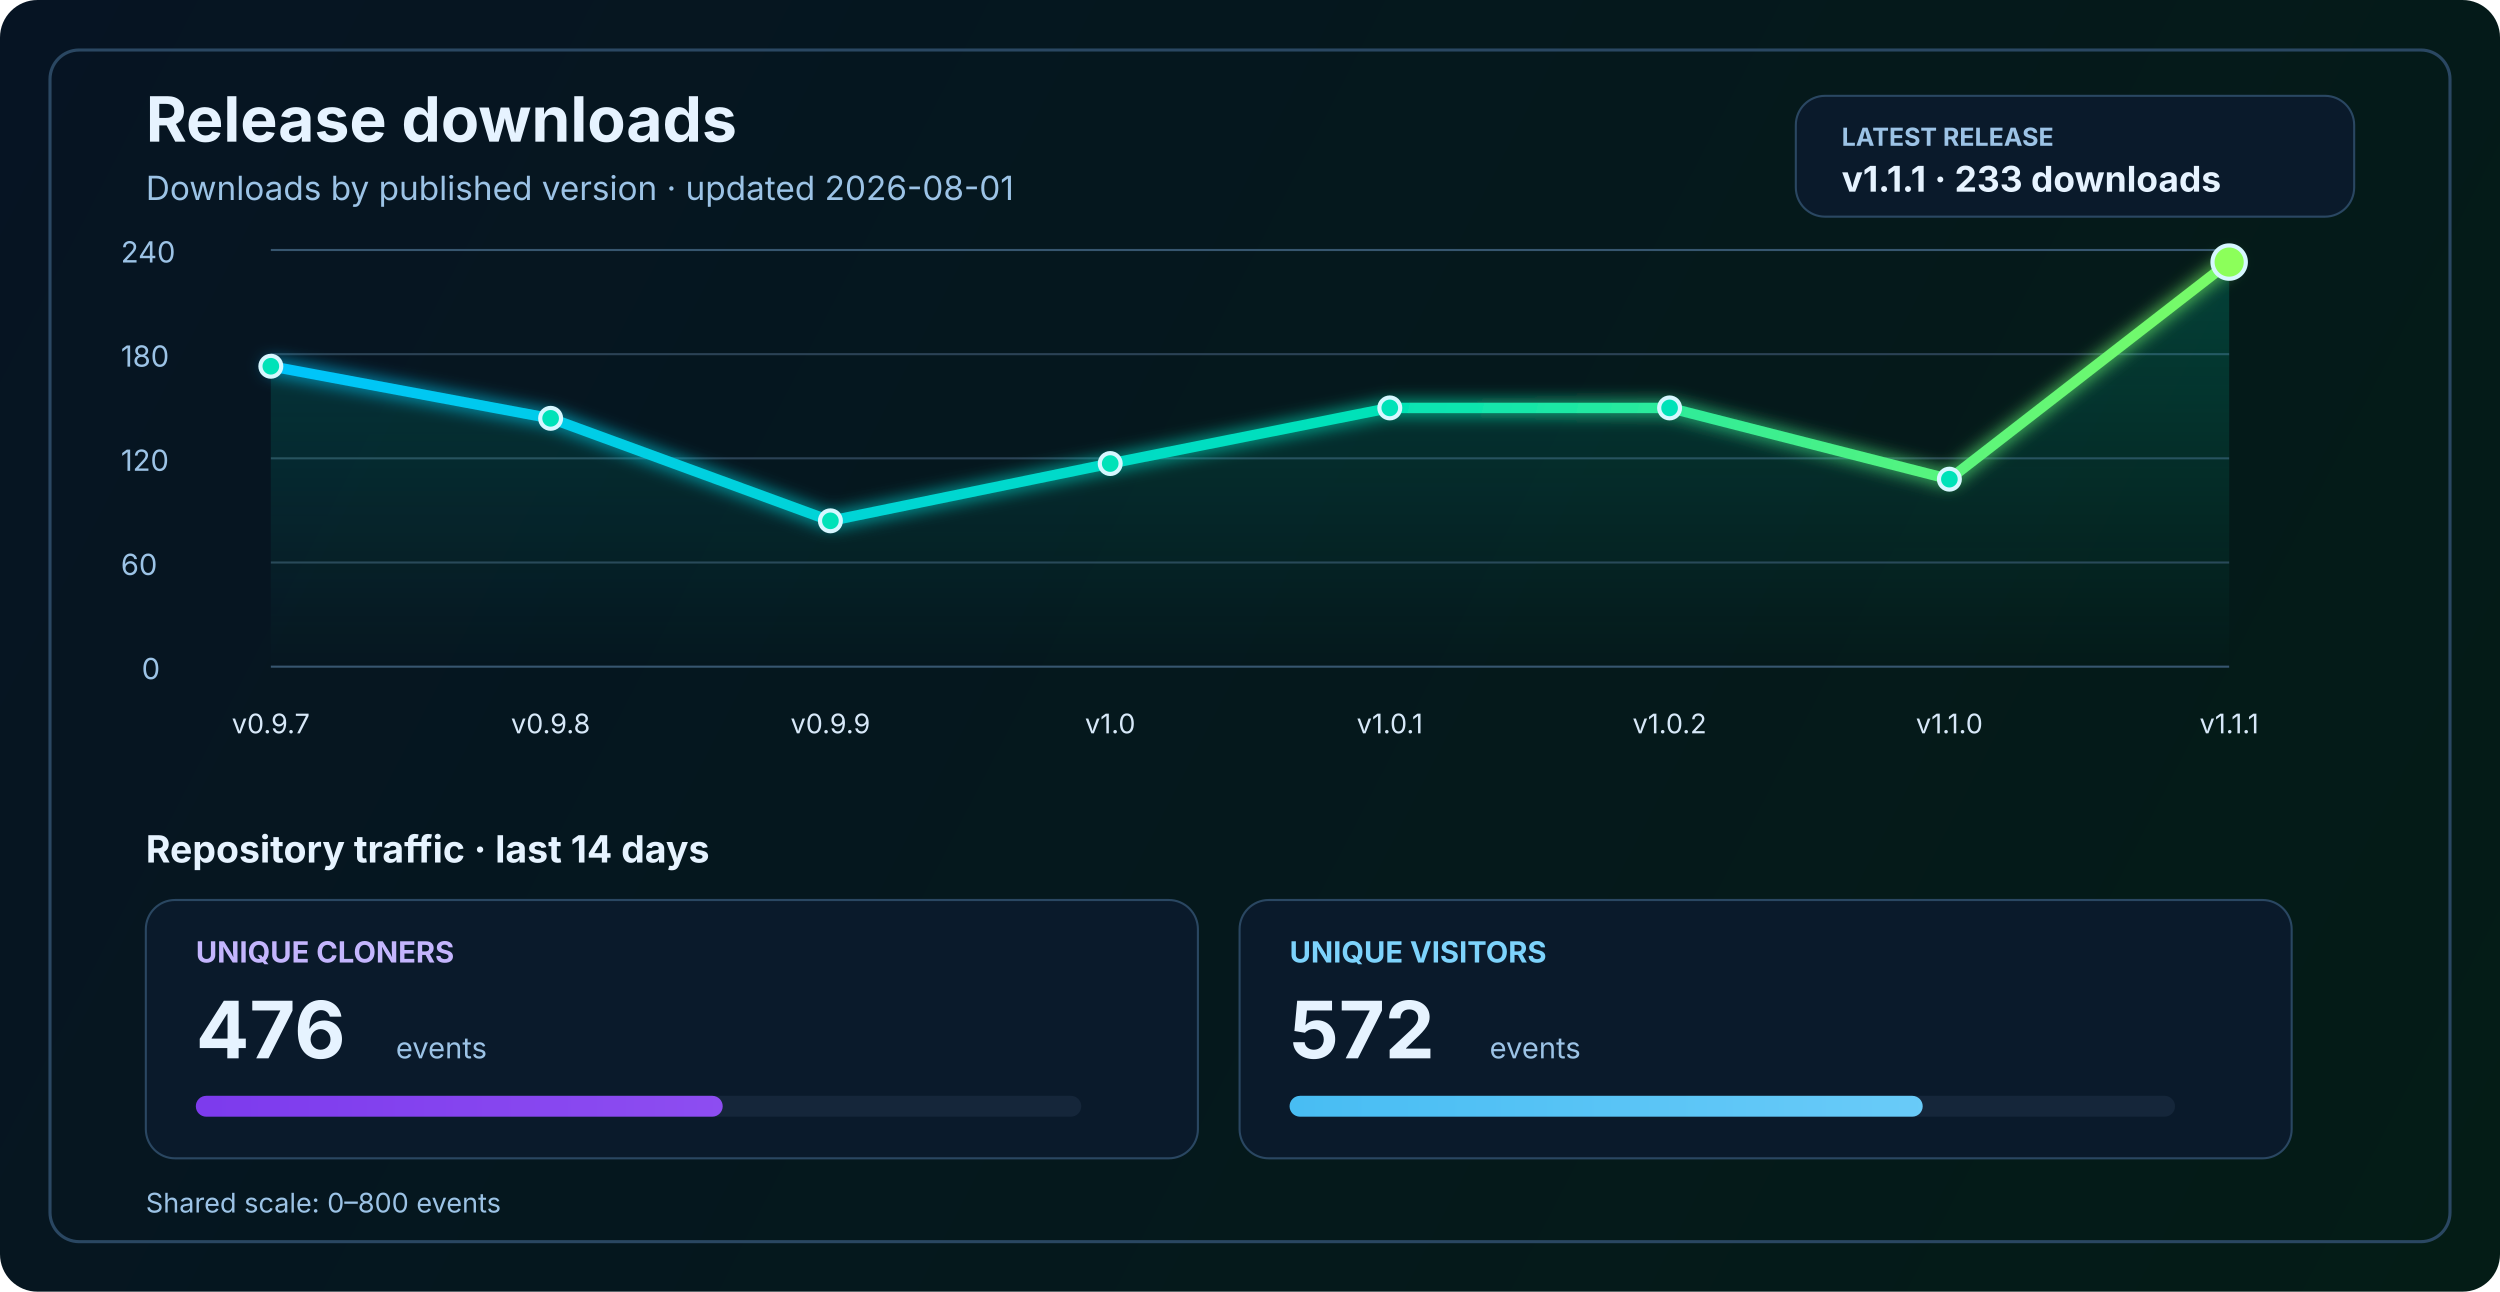
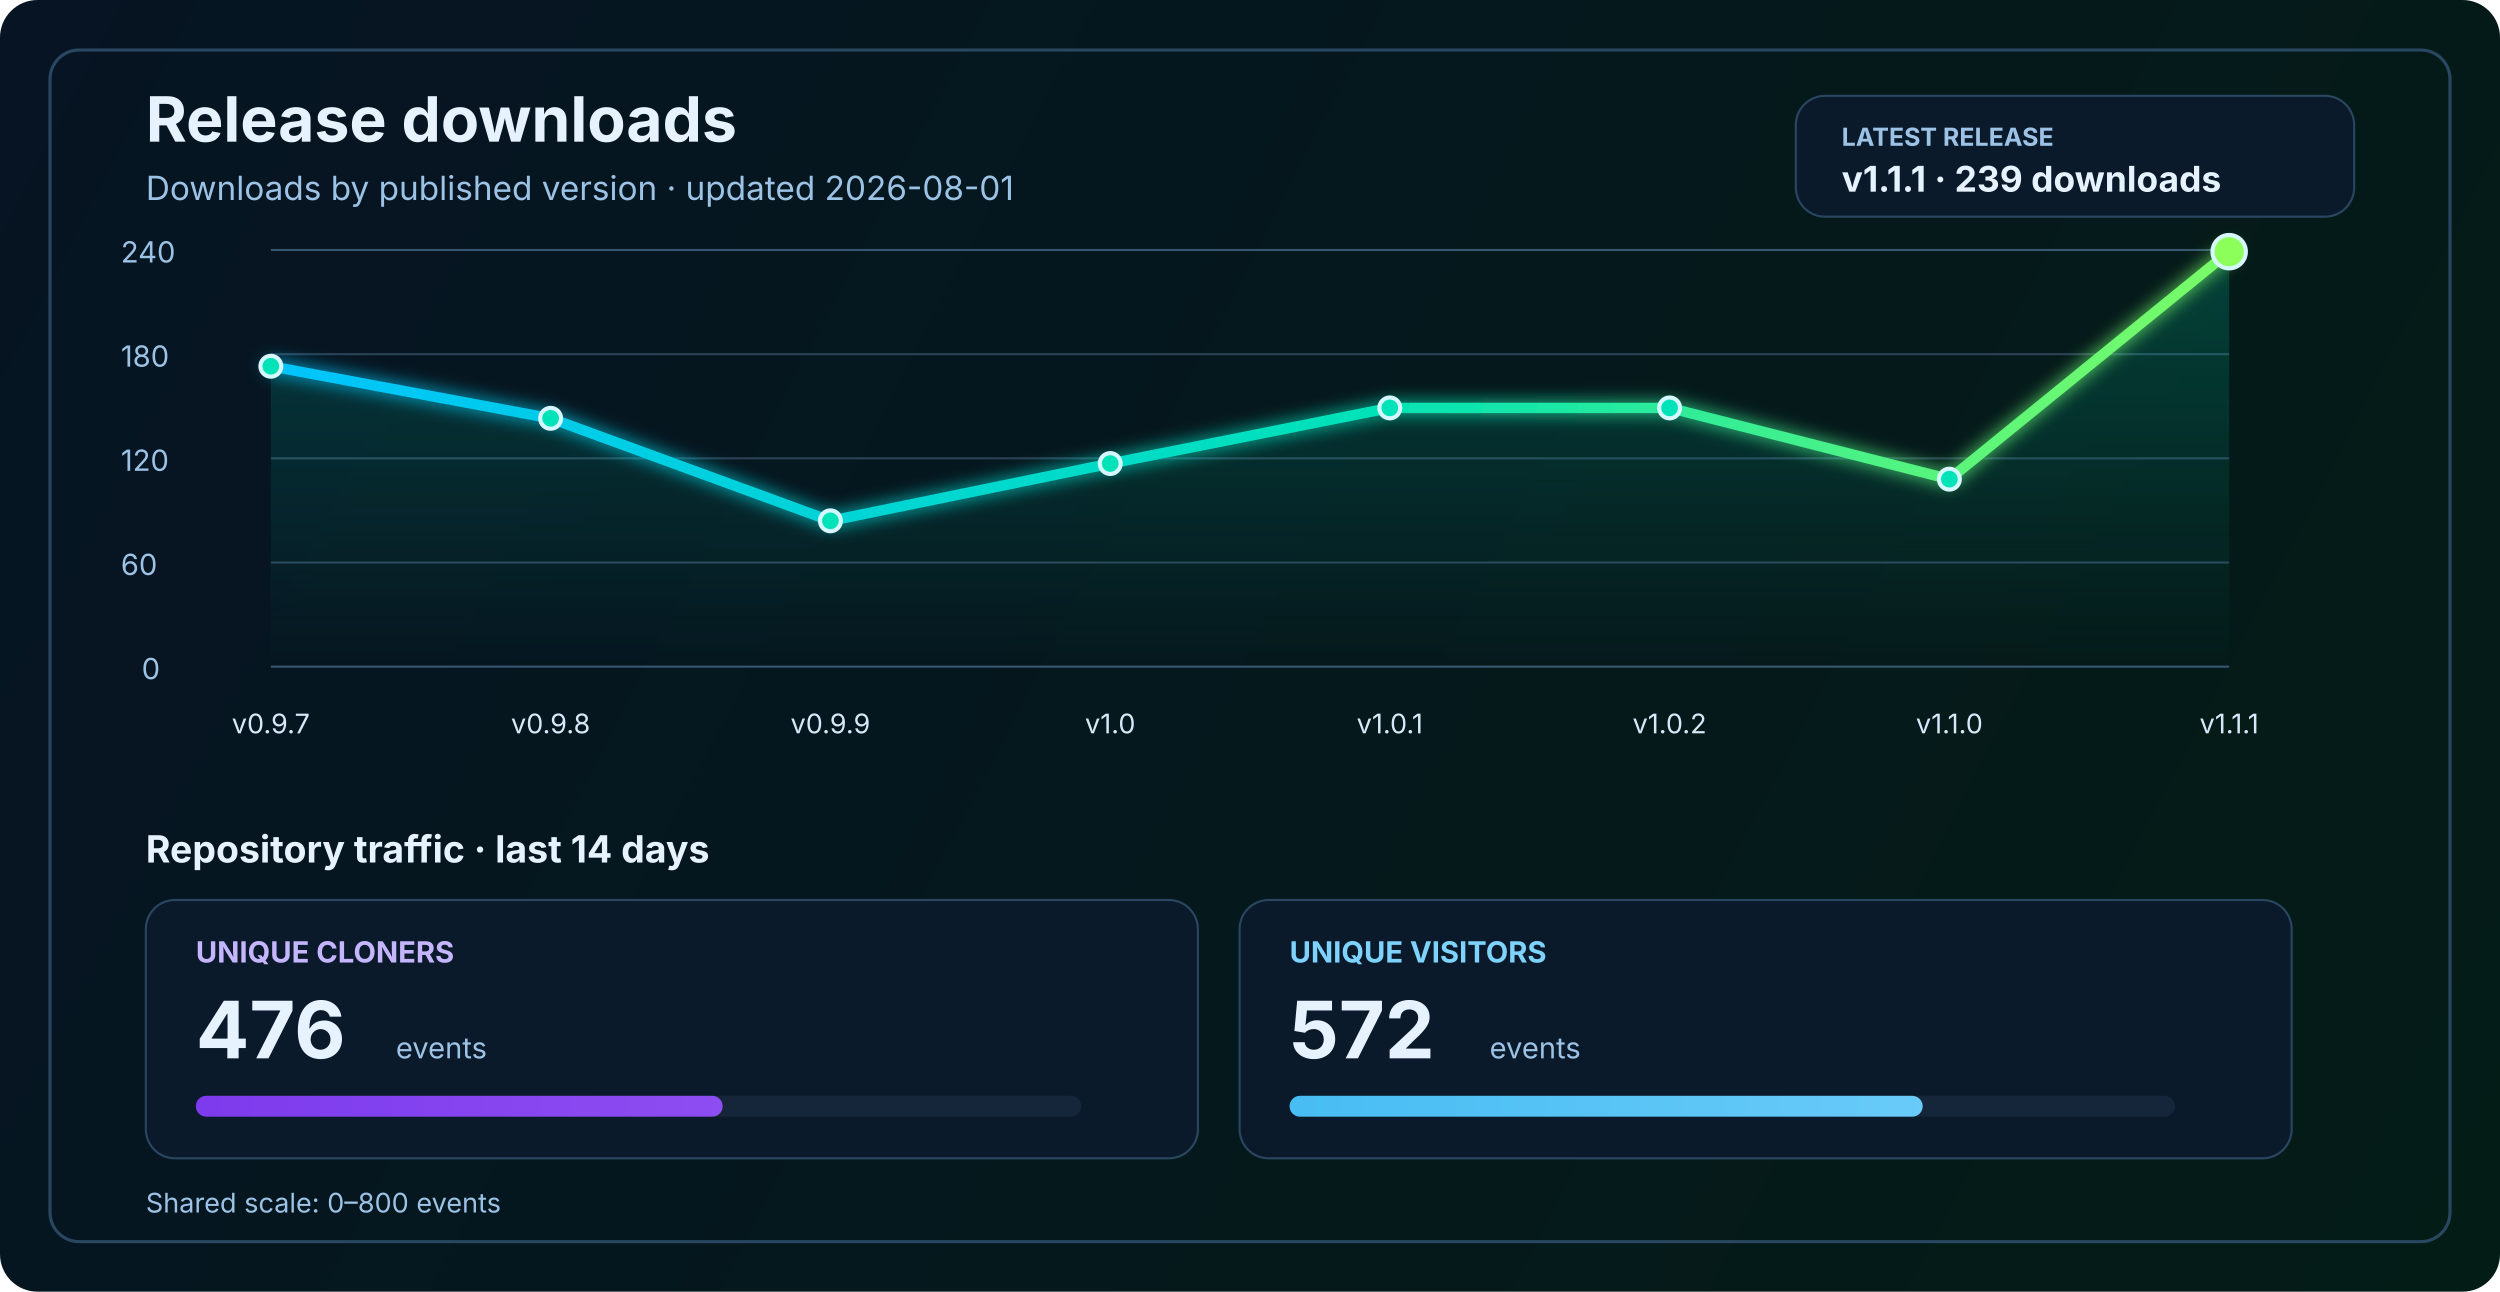
<svg xmlns="http://www.w3.org/2000/svg" width="1200" height="620" viewBox="0 0 1200 620" fill="none" role="img" aria-labelledby="title desc">
  <defs>
    <linearGradient id="bg" x1="0" y1="0" x2="1200" y2="620" gradientUnits="userSpaceOnUse">
      <stop stop-color="#061423" />
      <stop offset="1" stop-color="#041C16" />
    </linearGradient>
    <linearGradient id="line" x1="130" y1="86" x2="1070" y2="340" gradientUnits="userSpaceOnUse">
      <stop stop-color="#00C2FF" />
      <stop offset="0.55" stop-color="#00E2B8" />
      <stop offset="1" stop-color="#8CFF5A" />
    </linearGradient>
    <linearGradient id="area" x1="0" y1="120" x2="0" y2="320" gradientUnits="userSpaceOnUse">
      <stop stop-color="#00E2B8" stop-opacity="0.20" />
      <stop offset="1" stop-color="#00E2B8" stop-opacity="0" />
    </linearGradient>
    <linearGradient id="cloneFill" x1="86" y1="450" x2="1110" y2="450" gradientUnits="userSpaceOnUse">
      <stop stop-color="#7C3AED" />
      <stop offset="1" stop-color="#C084FC" />
    </linearGradient>
    <linearGradient id="viewFill" x1="86" y1="482" x2="1110" y2="482" gradientUnits="userSpaceOnUse">
      <stop stop-color="#0EA5E9" />
      <stop offset="1" stop-color="#7DD3FC" />
    </linearGradient>
    <filter id="glow" x="-50%" y="-50%" width="200%" height="200%">
      <feGaussianBlur stdDeviation="4" result="blur" />
      <feMerge>
        <feMergeNode in="blur" />
        <feMergeNode in="SourceGraphic" />
      </feMerge>
    </filter>
  </defs>
  <rect width="1200" height="620" rx="18" fill="url(#bg)" />
  <rect x="24" y="24" width="1152" height="572" rx="14" stroke="#2A4762" stroke-width="1.5" />
  <text x="70" y="68" fill="#E6F3FF" font-size="30" font-family="SF Pro Display, -apple-system, BlinkMacSystemFont, Segoe UI, sans-serif" font-weight="700">Release downloads</text>
  <text x="70" y="96" fill="#9CC3E6" font-size="16" font-family="SF Pro Text, -apple-system, BlinkMacSystemFont, Segoe UI, sans-serif">Downloads by published version · updated 2026-08-01</text>
  <rect x="862" y="46" width="268" height="58" rx="14" fill="#0A1A2B" stroke="#2A4762" stroke-width="1" />
  <text x="884" y="70" fill="#9CC3E6" font-size="12" font-family="SF Pro Text, -apple-system, BlinkMacSystemFont, Segoe UI, sans-serif" font-weight="700">LATEST RELEASE</text>
-   <text x="884" y="92" fill="#E6F3FF" font-size="17" font-family="SF Pro Text, -apple-system, BlinkMacSystemFont, Segoe UI, sans-serif" font-weight="700">v1.1.1 · 233 downloads</text>
+   <text x="884" y="92" fill="#E6F3FF" font-size="17" font-family="SF Pro Text, -apple-system, BlinkMacSystemFont, Segoe UI, sans-serif" font-weight="700">v1.1.1 · 239 downloads</text>
  <line x1="130" y1="320.0" x2="1070" y2="320.0" stroke="#37566F" stroke-width="1" />
  <line x1="130" y1="270.0" x2="1070" y2="270.0" stroke="#2B4255" stroke-width="1" />
  <line x1="130" y1="220.0" x2="1070" y2="220.0" stroke="#2B4255" stroke-width="1" />
  <line x1="130" y1="170.0" x2="1070" y2="170.0" stroke="#2B4255" stroke-width="1" />
  <line x1="130" y1="120.0" x2="1070" y2="120.0" stroke="#37566F" stroke-width="1" />
  <text x="68" y="326.0" fill="#9CC3E6" font-size="14" font-family="SF Pro Text, -apple-system, BlinkMacSystemFont, Segoe UI, sans-serif">0</text>
  <text x="58" y="276.0" fill="#9CC3E6" font-size="14" font-family="SF Pro Text, -apple-system, BlinkMacSystemFont, Segoe UI, sans-serif">60</text>
  <text x="58" y="226.0" fill="#9CC3E6" font-size="14" font-family="SF Pro Text, -apple-system, BlinkMacSystemFont, Segoe UI, sans-serif">120</text>
  <text x="58" y="176.0" fill="#9CC3E6" font-size="14" font-family="SF Pro Text, -apple-system, BlinkMacSystemFont, Segoe UI, sans-serif">180</text>
  <text x="58" y="126.0" fill="#9CC3E6" font-size="14" font-family="SF Pro Text, -apple-system, BlinkMacSystemFont, Segoe UI, sans-serif">240</text>
-   <path d="M 130.0 175.8 L 264.3 200.8 L 398.6 250.0 L 532.9 222.5 L 667.1 195.8 L 801.4 195.8 L 935.7 230.0 L 1070.0 125.8 L 1070 320 L 130 320 Z" fill="url(#area)" />
-   <polyline points="130.0,175.8 264.3,200.8 398.6,250.0 532.9,222.5 667.1,195.8 801.4,195.8 935.7,230.0 1070.0,125.8" fill="none" stroke="url(#line)" stroke-width="5" stroke-linecap="round" stroke-linejoin="round" filter="url(#glow)" />
+   <path d="M 130.0 175.8 L 264.3 200.8 L 398.6 250.0 L 532.9 222.5 L 667.1 195.8 L 801.4 195.8 L 935.7 230.0 L 1070.0 120.8 L 1070 320 L 130 320 Z" fill="url(#area)" />
+   <polyline points="130.0,175.8 264.3,200.8 398.6,250.0 532.9,222.5 667.1,195.8 801.4,195.8 935.7,230.0 1070.0,120.8" fill="none" stroke="url(#line)" stroke-width="5" stroke-linecap="round" stroke-linejoin="round" filter="url(#glow)" />
  <circle cx="130.0" cy="175.8" r="5" fill="#00E2B8" stroke="#D7F7FF" stroke-width="2" />
  <circle cx="264.3" cy="200.8" r="5" fill="#00E2B8" stroke="#D7F7FF" stroke-width="2" />
  <circle cx="398.6" cy="250.0" r="5" fill="#00E2B8" stroke="#D7F7FF" stroke-width="2" />
  <circle cx="532.9" cy="222.5" r="5" fill="#00E2B8" stroke="#D7F7FF" stroke-width="2" />
  <circle cx="667.1" cy="195.8" r="5" fill="#00E2B8" stroke="#D7F7FF" stroke-width="2" />
  <circle cx="801.4" cy="195.8" r="5" fill="#00E2B8" stroke="#D7F7FF" stroke-width="2" />
  <circle cx="935.7" cy="230.0" r="5" fill="#00E2B8" stroke="#D7F7FF" stroke-width="2" />
-   <circle cx="1070.0" cy="125.8" r="8" fill="#8CFF5A" stroke="#D7F7FF" stroke-width="2" />
+   <circle cx="1070.0" cy="120.8" r="8" fill="#8CFF5A" stroke="#D7F7FF" stroke-width="2" />
  <text x="130.0" y="352" text-anchor="middle" fill="#D7E8F8" font-size="13" font-family="SF Pro Text, -apple-system, BlinkMacSystemFont, Segoe UI, sans-serif">v0.9.7</text>
  <text x="264.3" y="352" text-anchor="middle" fill="#D7E8F8" font-size="13" font-family="SF Pro Text, -apple-system, BlinkMacSystemFont, Segoe UI, sans-serif">v0.9.8</text>
  <text x="398.6" y="352" text-anchor="middle" fill="#D7E8F8" font-size="13" font-family="SF Pro Text, -apple-system, BlinkMacSystemFont, Segoe UI, sans-serif">v0.9.9</text>
  <text x="532.9" y="352" text-anchor="middle" fill="#D7E8F8" font-size="13" font-family="SF Pro Text, -apple-system, BlinkMacSystemFont, Segoe UI, sans-serif">v1.0</text>
  <text x="667.1" y="352" text-anchor="middle" fill="#D7E8F8" font-size="13" font-family="SF Pro Text, -apple-system, BlinkMacSystemFont, Segoe UI, sans-serif">v1.0.1</text>
  <text x="801.4" y="352" text-anchor="middle" fill="#D7E8F8" font-size="13" font-family="SF Pro Text, -apple-system, BlinkMacSystemFont, Segoe UI, sans-serif">v1.0.2</text>
  <text x="935.7" y="352" text-anchor="middle" fill="#D7E8F8" font-size="13" font-family="SF Pro Text, -apple-system, BlinkMacSystemFont, Segoe UI, sans-serif">v1.1.0</text>
  <text x="1070.0" y="352" text-anchor="middle" fill="#D7E8F8" font-size="13" font-family="SF Pro Text, -apple-system, BlinkMacSystemFont, Segoe UI, sans-serif">v1.1.1</text>
  <text x="70" y="414" fill="#E6F3FF" font-size="18" font-family="SF Pro Text, -apple-system, BlinkMacSystemFont, Segoe UI, sans-serif" font-weight="700">Repository traffic · last 14 days</text>
  <rect x="70" y="432" width="505" height="124" rx="14" fill="#0A1A2B" stroke="#2A4762" stroke-width="1" />
  <text x="94" y="462" fill="#C4B5FD" font-size="14" font-family="SF Pro Text, -apple-system, BlinkMacSystemFont, Segoe UI, sans-serif" font-weight="700">UNIQUE CLONERS</text>
  <text x="94" y="508" fill="#E6F3FF" font-size="38" font-family="SF Pro Display, -apple-system, BlinkMacSystemFont, Segoe UI, sans-serif" font-weight="700">476</text>
  <text x="190" y="508" fill="#9CC3E6" font-size="14" font-family="SF Pro Text, -apple-system, BlinkMacSystemFont, Segoe UI, sans-serif">events</text>
  <rect x="94" y="526" width="425" height="10" rx="5" fill="#15263A" />
  <rect x="94" y="526" width="252.9" height="10" rx="5" fill="url(#cloneFill)" />
  <rect x="595" y="432" width="505" height="124" rx="14" fill="#0A1A2B" stroke="#2A4762" stroke-width="1" />
  <text x="619" y="462" fill="#7DD3FC" font-size="14" font-family="SF Pro Text, -apple-system, BlinkMacSystemFont, Segoe UI, sans-serif" font-weight="700">UNIQUE VISITORS</text>
  <text x="619" y="508" fill="#E6F3FF" font-size="38" font-family="SF Pro Display, -apple-system, BlinkMacSystemFont, Segoe UI, sans-serif" font-weight="700">572</text>
  <text x="715" y="508" fill="#9CC3E6" font-size="14" font-family="SF Pro Text, -apple-system, BlinkMacSystemFont, Segoe UI, sans-serif">events</text>
  <rect x="619" y="526" width="425" height="10" rx="5" fill="#15263A" />
  <rect x="619" y="526" width="303.9" height="10" rx="5" fill="url(#viewFill)" />
  <text x="70" y="582" fill="#9CC3E6" font-size="13" font-family="SF Pro Text, -apple-system, BlinkMacSystemFont, Segoe UI, sans-serif">Shared scale: 0–800 events</text>
</svg>
